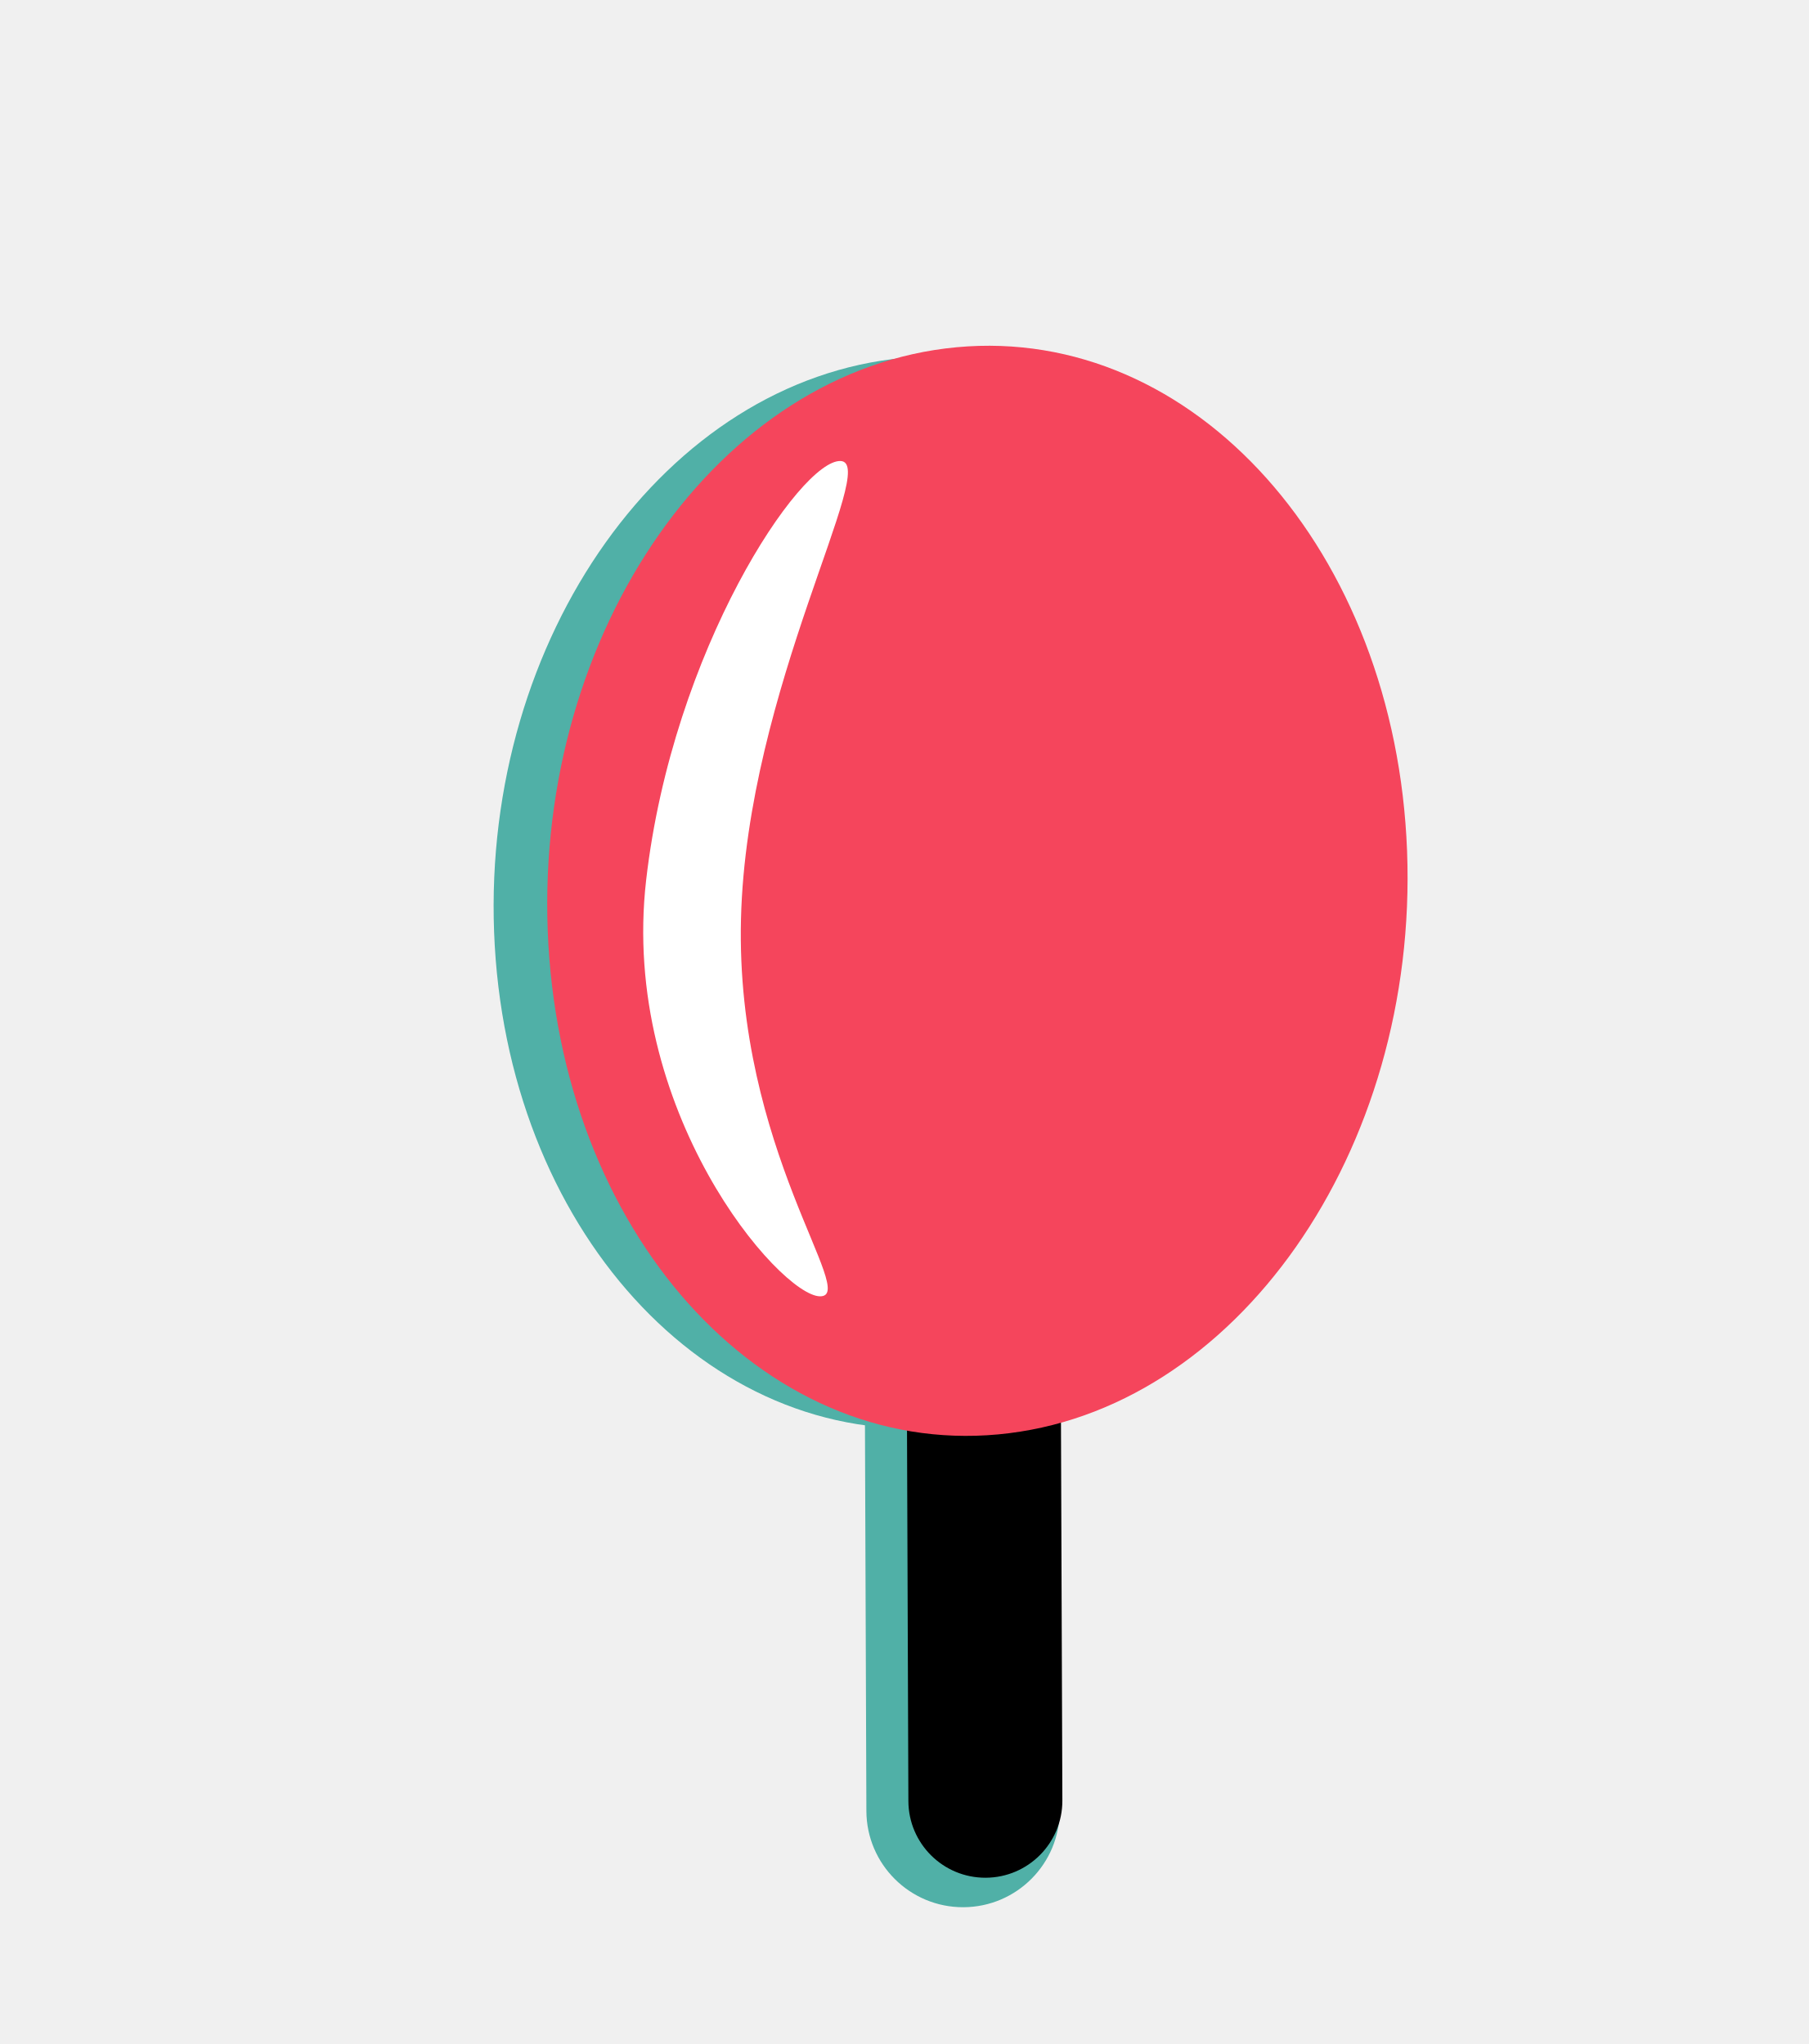
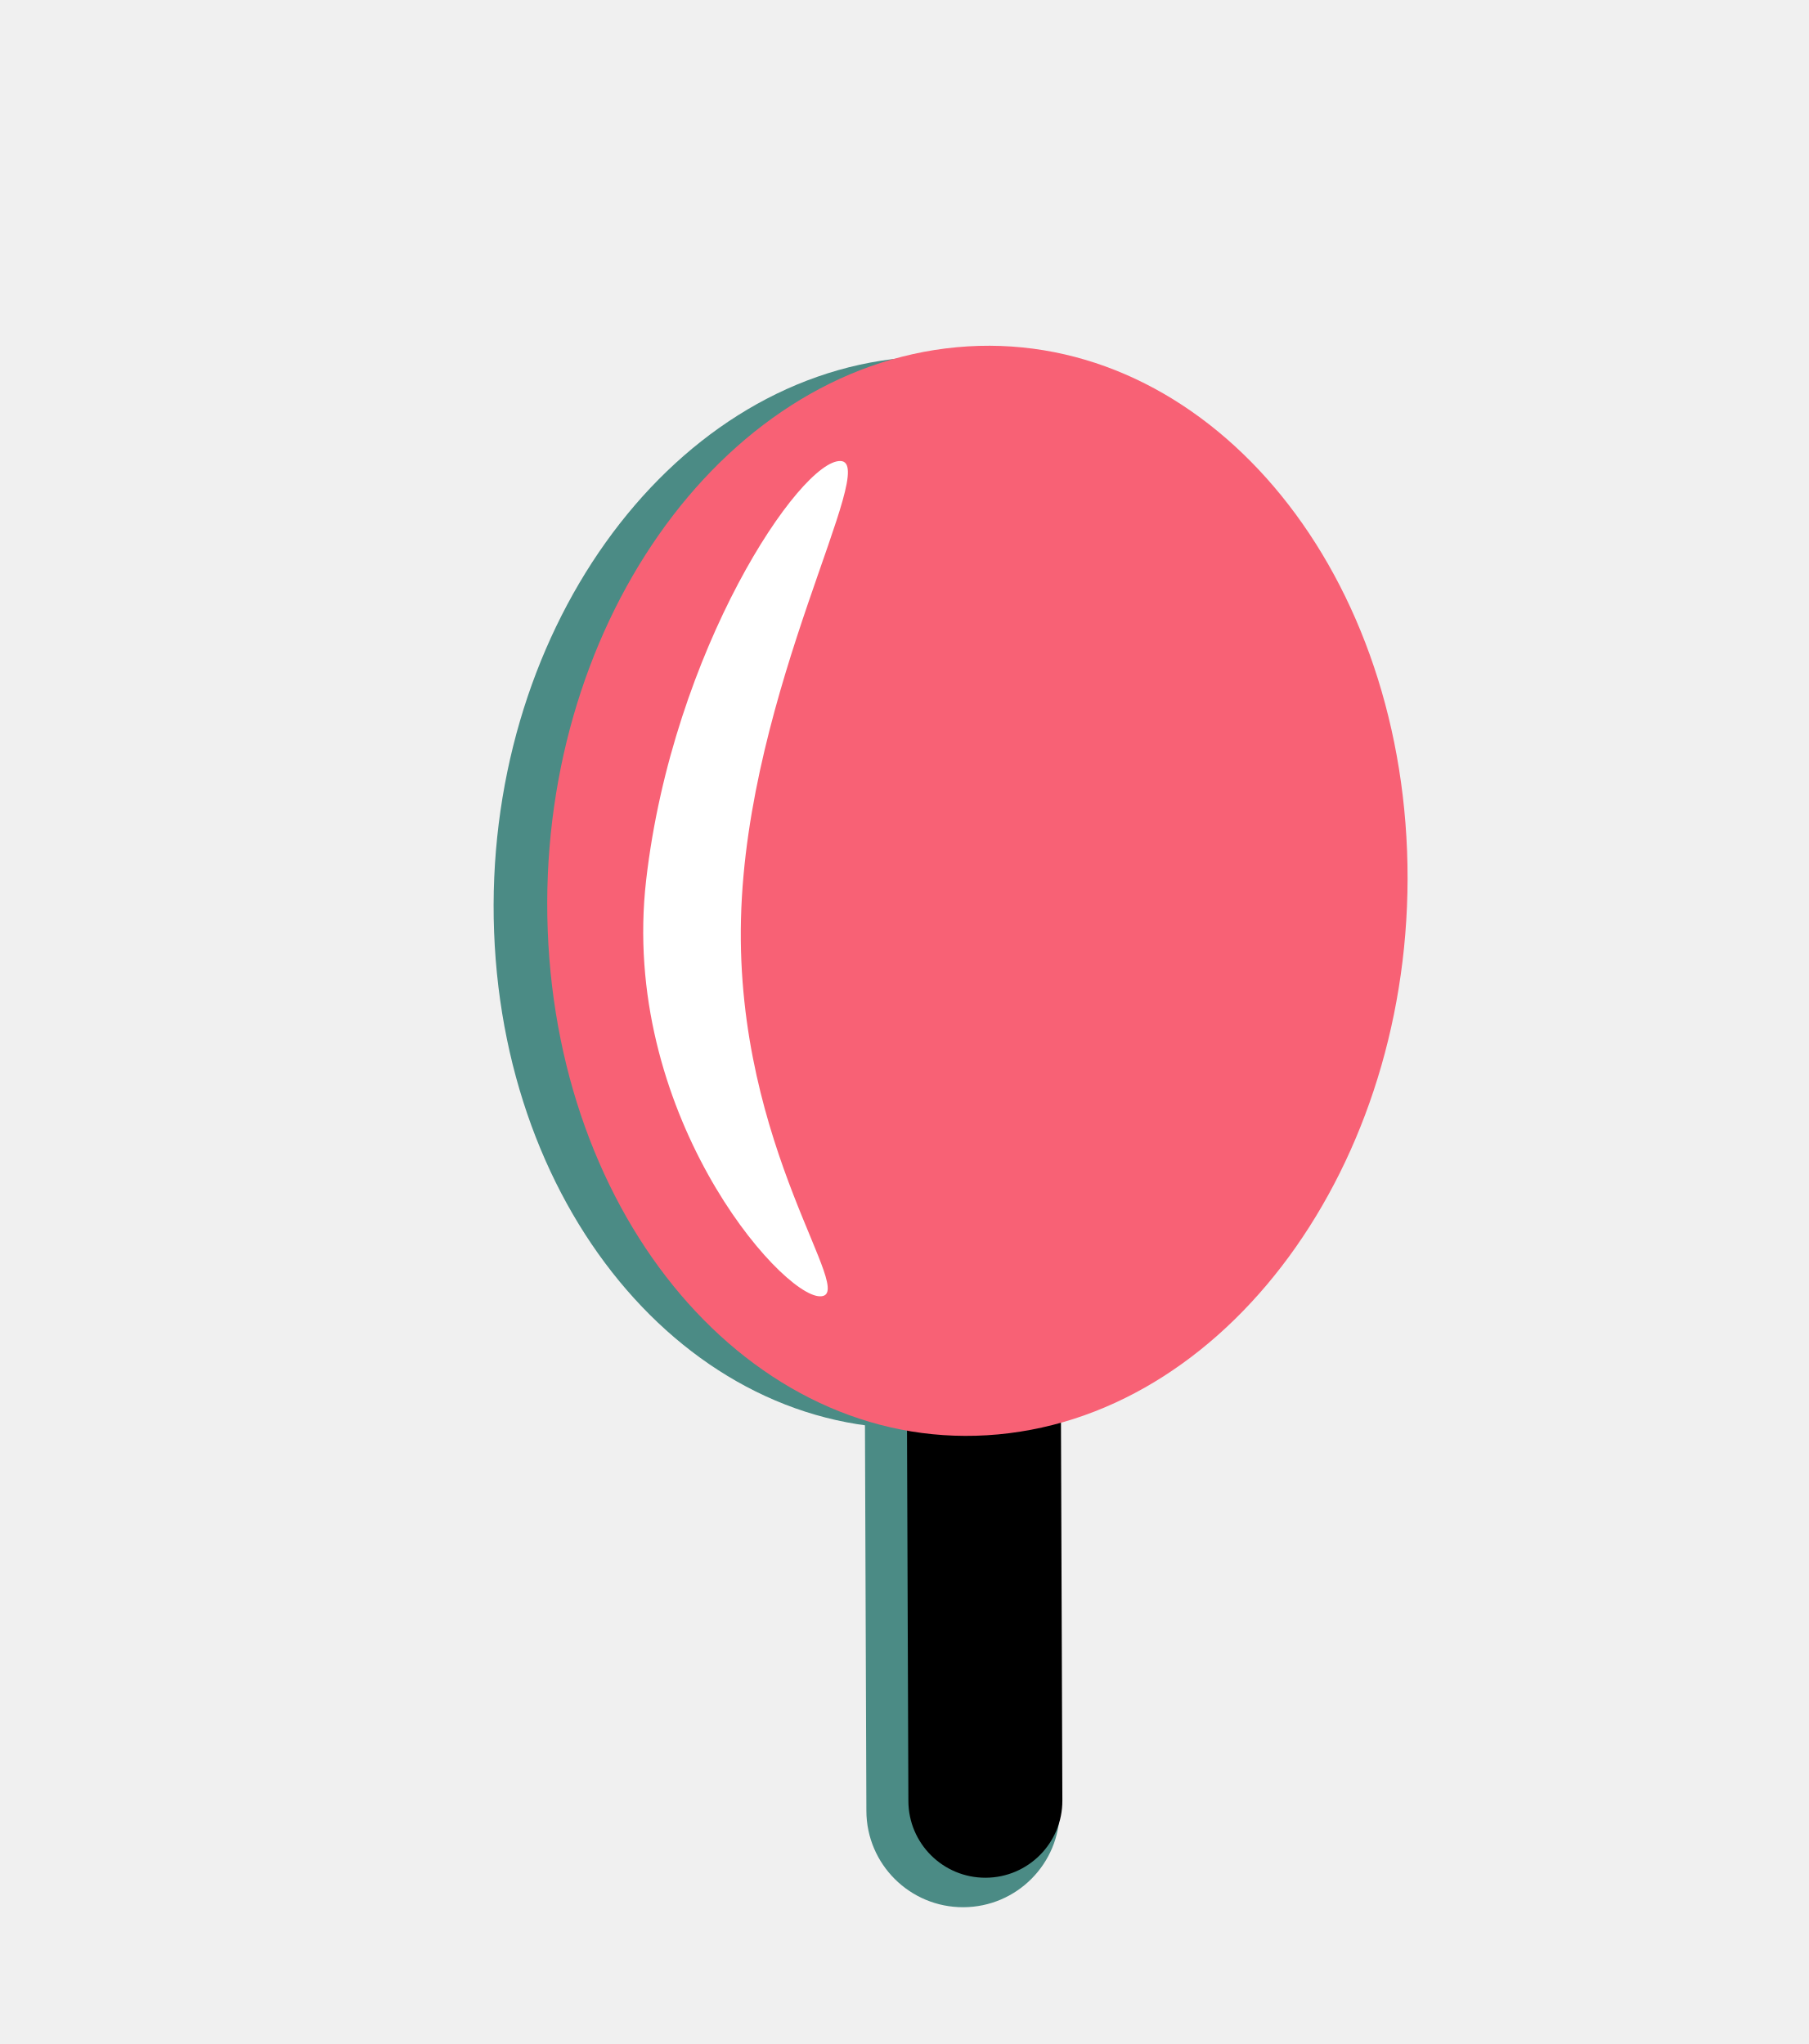
<svg xmlns="http://www.w3.org/2000/svg" width="92" height="104" viewBox="0 0 92 104" fill="none">
-   <rect width="9.832" height="45.041" rx="4.916" transform="matrix(-0.999993 0.00368795 0.00368795 0.999993 53.7547 51.9818)" fill="#50B0A7" />
+   <rect width="9.832" height="45.041" rx="4.916" transform="matrix(-0.999993 0.00368795 0.00368795 0.999993 53.7546 51.9818)" fill="#4B8B85" />
  <rect width="7.833" height="44.362" rx="3.916" transform="matrix(-0.999993 0.00368795 0.00368795 0.999993 53.8906 51.1642)" fill="black" />
-   <ellipse rx="21.95" ry="27.217" transform="matrix(-0.99573 0.0923187 0.0380618 0.999275 46.9902 45.4088)" fill="#50B0A7" />
-   <ellipse rx="21.95" ry="27.678" transform="matrix(-0.99573 0.0923187 0.0380618 0.999275 49.7179 45.3255)" fill="#F5455C" />
+   <ellipse rx="21.95" ry="27.217" transform="matrix(-0.99573 0.0923187 0.0380618 0.999275 46.9901 45.4088)" fill="#4B8B85" />
+   <ellipse rx="21.95" ry="27.678" transform="matrix(-0.99573 0.0923187 0.0380618 0.999275 49.7178 45.3255)" fill="#F86175" />
  <path d="M37.692 46.757C37.982 35.021 44.791 23.507 42.75 23.456C40.709 23.406 34.217 33.039 32.868 44.778C31.52 56.517 39.659 65.906 41.7 65.957C43.741 66.007 37.402 58.493 37.692 46.757Z" fill="white" />
</svg>
